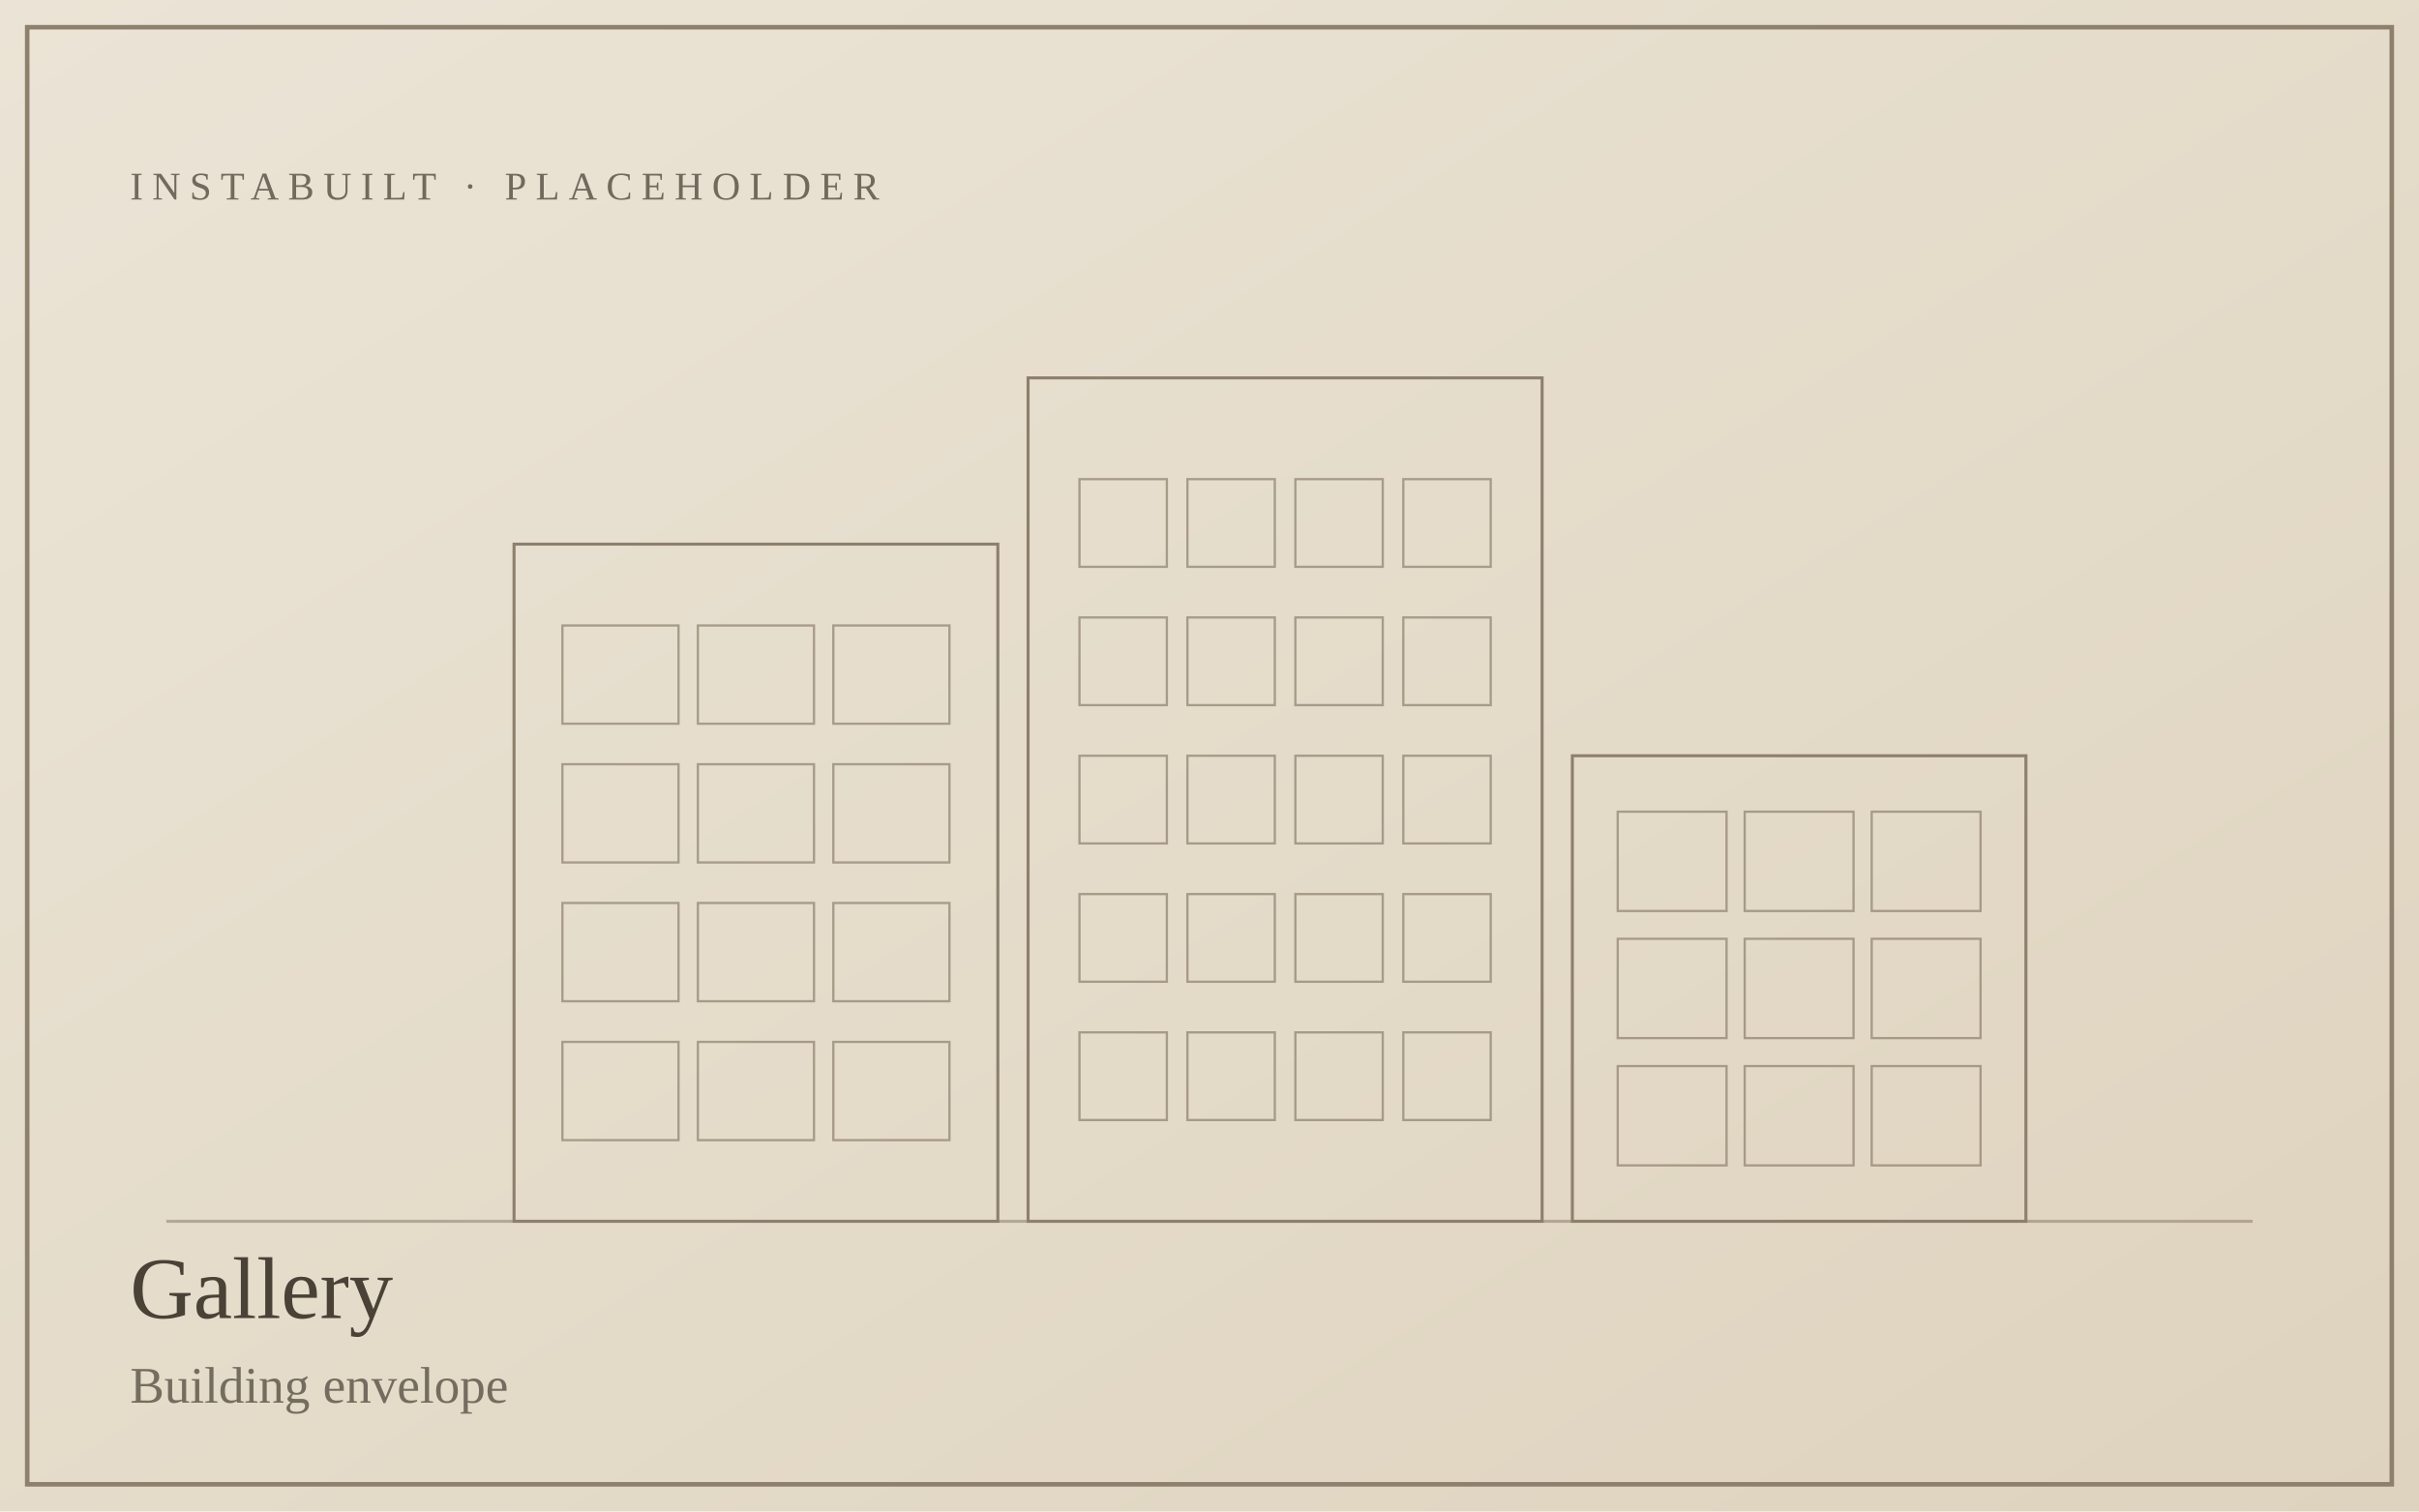
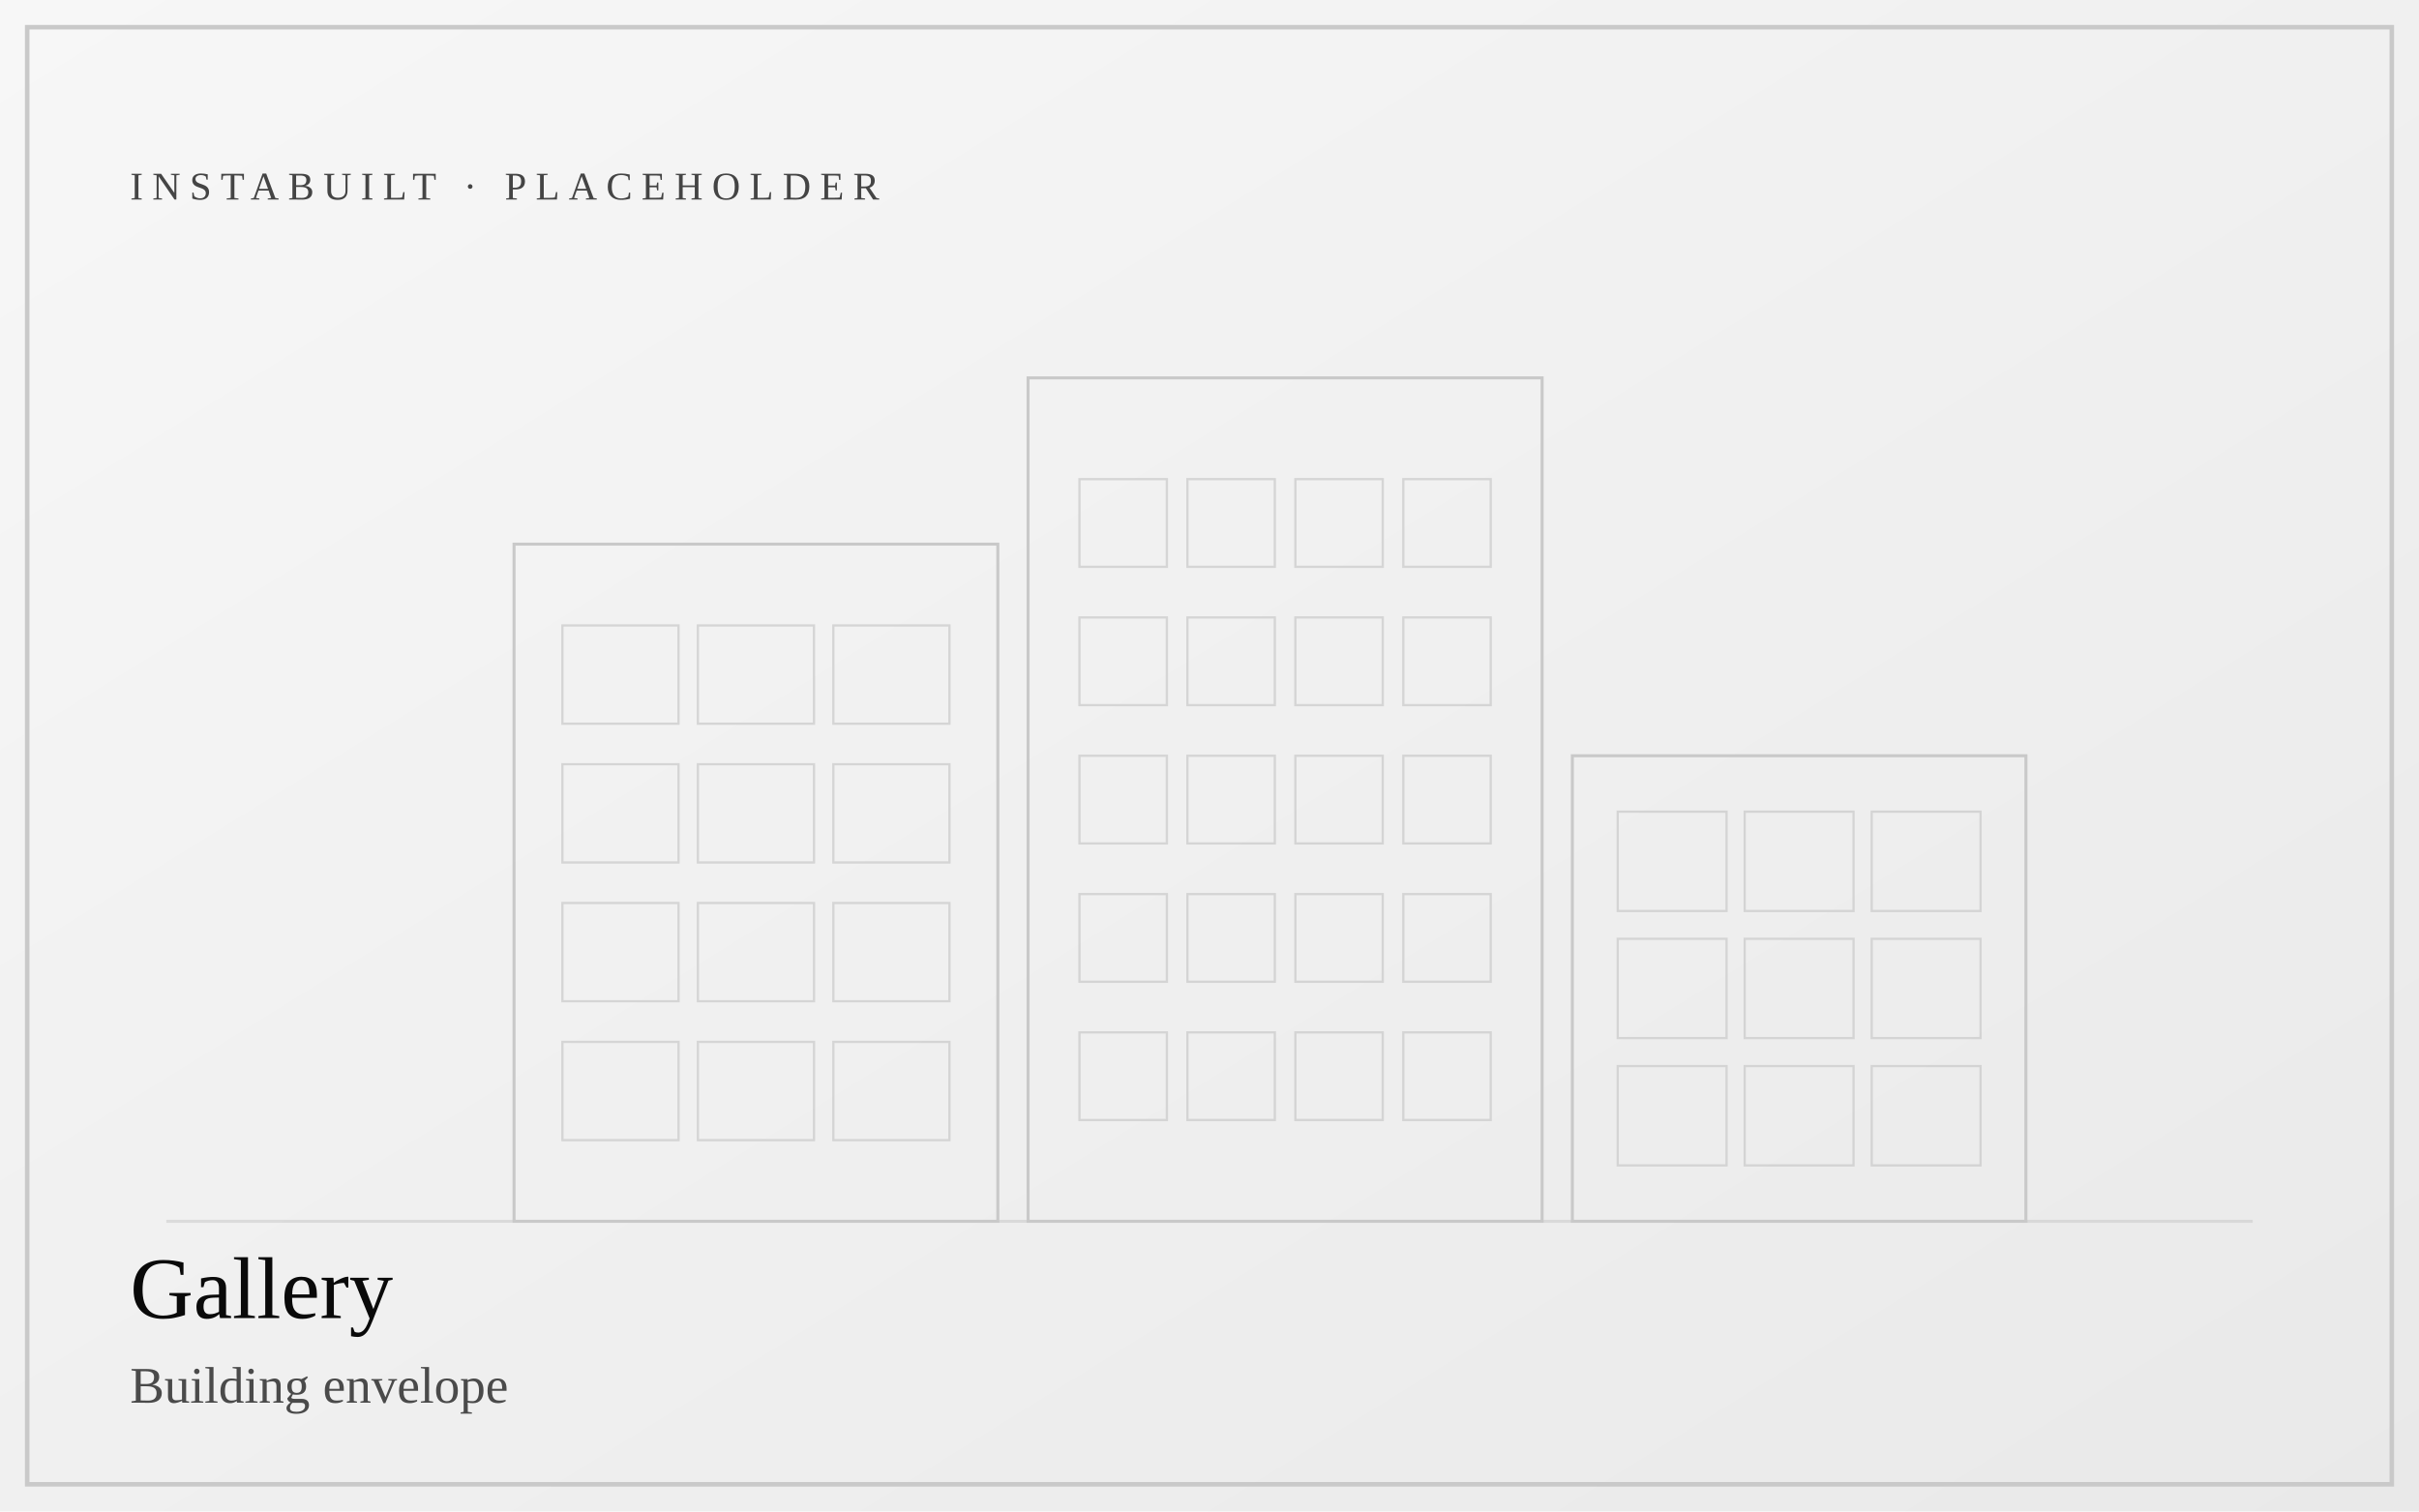
<svg xmlns="http://www.w3.org/2000/svg" width="1600" height="1000" viewBox="0 0 1600 1000" role="img" aria-label="Gallery — Building envelope">
  <defs>
    <linearGradient id="w" x1="0" y1="0" x2="1" y2="1">
-       <stop offset="0" stop-color="#EBE4D6" />
-       <stop offset="1" stop-color="#DED3BE" />
+       <stop offset="0" stop-color="#f7f7f7" />
+       <stop offset="1" stop-color="#e9e9e9" />
    </linearGradient>
  </defs>
  <rect width="1600" height="1000" fill="url(#w)" />
-   <line x1="110" y1="808" x2="1490" y2="808" stroke="#8D806C" stroke-width="2" opacity="0.55" />
-   <rect x="340" y="360" width="320" height="448" fill="none" stroke="#8D806C" stroke-width="2" />
-   <rect x="372.0" y="413.8" width="76.8" height="65.0" fill="none" stroke="#8D806C" stroke-width="1.5" opacity="0.7" />
-   <rect x="461.6" y="413.8" width="76.8" height="65.0" fill="none" stroke="#8D806C" stroke-width="1.5" opacity="0.7" />
-   <rect x="551.2" y="413.8" width="76.8" height="65.0" fill="none" stroke="#8D806C" stroke-width="1.5" opacity="0.7" />
-   <rect x="372.0" y="505.6" width="76.8" height="65.0" fill="none" stroke="#8D806C" stroke-width="1.5" opacity="0.7" />
-   <rect x="461.6" y="505.6" width="76.8" height="65.0" fill="none" stroke="#8D806C" stroke-width="1.5" opacity="0.7" />
-   <rect x="551.2" y="505.6" width="76.8" height="65.0" fill="none" stroke="#8D806C" stroke-width="1.5" opacity="0.7" />
-   <rect x="372.0" y="597.4" width="76.8" height="65.0" fill="none" stroke="#8D806C" stroke-width="1.5" opacity="0.7" />
-   <rect x="461.6" y="597.4" width="76.8" height="65.0" fill="none" stroke="#8D806C" stroke-width="1.5" opacity="0.7" />
-   <rect x="551.2" y="597.4" width="76.8" height="65.0" fill="none" stroke="#8D806C" stroke-width="1.5" opacity="0.7" />
-   <rect x="372.0" y="689.3" width="76.8" height="65.0" fill="none" stroke="#8D806C" stroke-width="1.5" opacity="0.7" />
-   <rect x="461.6" y="689.3" width="76.8" height="65.0" fill="none" stroke="#8D806C" stroke-width="1.5" opacity="0.7" />
-   <rect x="551.2" y="689.3" width="76.8" height="65.0" fill="none" stroke="#8D806C" stroke-width="1.5" opacity="0.7" />
-   <rect x="680" y="250" width="340" height="558" fill="none" stroke="#8D806C" stroke-width="2" />
-   <rect x="714.0" y="317.0" width="57.8" height="58.0" fill="none" stroke="#8D806C" stroke-width="1.5" opacity="0.7" />
-   <rect x="785.4" y="317.0" width="57.8" height="58.0" fill="none" stroke="#8D806C" stroke-width="1.5" opacity="0.7" />
-   <rect x="856.8" y="317.0" width="57.8" height="58.0" fill="none" stroke="#8D806C" stroke-width="1.5" opacity="0.7" />
-   <rect x="928.2" y="317.0" width="57.8" height="58.0" fill="none" stroke="#8D806C" stroke-width="1.5" opacity="0.7" />
-   <rect x="714.0" y="408.5" width="57.8" height="58.0" fill="none" stroke="#8D806C" stroke-width="1.5" opacity="0.7" />
-   <rect x="785.4" y="408.5" width="57.8" height="58.0" fill="none" stroke="#8D806C" stroke-width="1.5" opacity="0.7" />
-   <rect x="856.8" y="408.5" width="57.8" height="58.0" fill="none" stroke="#8D806C" stroke-width="1.5" opacity="0.7" />
-   <rect x="928.2" y="408.5" width="57.8" height="58.0" fill="none" stroke="#8D806C" stroke-width="1.5" opacity="0.7" />
-   <rect x="714.0" y="500.0" width="57.8" height="58.0" fill="none" stroke="#8D806C" stroke-width="1.5" opacity="0.7" />
-   <rect x="785.4" y="500.0" width="57.8" height="58.0" fill="none" stroke="#8D806C" stroke-width="1.5" opacity="0.7" />
-   <rect x="856.8" y="500.0" width="57.8" height="58.0" fill="none" stroke="#8D806C" stroke-width="1.5" opacity="0.7" />
-   <rect x="928.2" y="500.0" width="57.8" height="58.0" fill="none" stroke="#8D806C" stroke-width="1.5" opacity="0.7" />
-   <rect x="714.0" y="591.5" width="57.8" height="58.0" fill="none" stroke="#8D806C" stroke-width="1.5" opacity="0.7" />
-   <rect x="785.4" y="591.5" width="57.8" height="58.0" fill="none" stroke="#8D806C" stroke-width="1.5" opacity="0.7" />
-   <rect x="856.8" y="591.5" width="57.8" height="58.0" fill="none" stroke="#8D806C" stroke-width="1.5" opacity="0.7" />
-   <rect x="928.2" y="591.5" width="57.8" height="58.0" fill="none" stroke="#8D806C" stroke-width="1.5" opacity="0.7" />
-   <rect x="714.0" y="683.0" width="57.8" height="58.0" fill="none" stroke="#8D806C" stroke-width="1.5" opacity="0.7" />
-   <rect x="785.4" y="683.0" width="57.8" height="58.0" fill="none" stroke="#8D806C" stroke-width="1.5" opacity="0.7" />
-   <rect x="856.8" y="683.0" width="57.8" height="58.0" fill="none" stroke="#8D806C" stroke-width="1.5" opacity="0.7" />
-   <rect x="928.2" y="683.0" width="57.8" height="58.0" fill="none" stroke="#8D806C" stroke-width="1.5" opacity="0.7" />
-   <rect x="1040" y="500" width="300" height="308" fill="none" stroke="#8D806C" stroke-width="2" />
-   <rect x="1070.0" y="537.0" width="72.0" height="65.7" fill="none" stroke="#8D806C" stroke-width="1.5" opacity="0.7" />
-   <rect x="1154.0" y="537.0" width="72.0" height="65.7" fill="none" stroke="#8D806C" stroke-width="1.5" opacity="0.7" />
-   <rect x="1238.0" y="537.0" width="72.0" height="65.7" fill="none" stroke="#8D806C" stroke-width="1.5" opacity="0.7" />
-   <rect x="1070.0" y="621.1" width="72.0" height="65.7" fill="none" stroke="#8D806C" stroke-width="1.5" opacity="0.7" />
-   <rect x="1154.0" y="621.1" width="72.0" height="65.7" fill="none" stroke="#8D806C" stroke-width="1.5" opacity="0.7" />
-   <rect x="1238.0" y="621.1" width="72.0" height="65.7" fill="none" stroke="#8D806C" stroke-width="1.5" opacity="0.7" />
-   <rect x="1070.0" y="705.3" width="72.0" height="65.7" fill="none" stroke="#8D806C" stroke-width="1.5" opacity="0.7" />
-   <rect x="1154.0" y="705.3" width="72.0" height="65.7" fill="none" stroke="#8D806C" stroke-width="1.5" opacity="0.7" />
-   <rect x="1238.0" y="705.3" width="72.0" height="65.7" fill="none" stroke="#8D806C" stroke-width="1.5" opacity="0.7" />
-   <rect x="18" y="18" width="1564" height="964" fill="none" stroke="#8D806C" stroke-width="3" />
-   <text x="86" y="132" font-family="Georgia, 'Times New Roman', serif" font-size="26" letter-spacing="6" fill="#4A4236" opacity="0.75">INSTABUILT · PLACEHOLDER</text>
-   <text x="86" y="872" font-family="Georgia, 'Times New Roman', serif" font-size="58" fill="#4A4236">Gallery</text>
-   <text x="86" y="928" font-family="Georgia, 'Times New Roman', serif" font-size="34" fill="#4A4236" opacity="0.72">Building envelope</text>
+   <line x1="110" y1="808" x2="1490" y2="808" stroke="#c9c9c9" stroke-width="2" opacity="0.55" />
+   <rect x="340" y="360" width="320" height="448" fill="none" stroke="#c9c9c9" stroke-width="2" />
+   <rect x="372.0" y="413.8" width="76.8" height="65.0" fill="none" stroke="#c9c9c9" stroke-width="1.5" opacity="0.7" />
+   <rect x="461.6" y="413.8" width="76.8" height="65.0" fill="none" stroke="#c9c9c9" stroke-width="1.5" opacity="0.7" />
+   <rect x="551.2" y="413.8" width="76.8" height="65.0" fill="none" stroke="#c9c9c9" stroke-width="1.5" opacity="0.7" />
+   <rect x="372.0" y="505.6" width="76.8" height="65.0" fill="none" stroke="#c9c9c9" stroke-width="1.5" opacity="0.7" />
+   <rect x="461.6" y="505.6" width="76.8" height="65.0" fill="none" stroke="#c9c9c9" stroke-width="1.5" opacity="0.7" />
+   <rect x="551.2" y="505.6" width="76.8" height="65.0" fill="none" stroke="#c9c9c9" stroke-width="1.5" opacity="0.7" />
+   <rect x="372.0" y="597.4" width="76.8" height="65.0" fill="none" stroke="#c9c9c9" stroke-width="1.5" opacity="0.7" />
+   <rect x="461.6" y="597.4" width="76.8" height="65.0" fill="none" stroke="#c9c9c9" stroke-width="1.5" opacity="0.7" />
+   <rect x="551.2" y="597.4" width="76.8" height="65.0" fill="none" stroke="#c9c9c9" stroke-width="1.5" opacity="0.7" />
+   <rect x="372.0" y="689.3" width="76.8" height="65.0" fill="none" stroke="#c9c9c9" stroke-width="1.5" opacity="0.7" />
+   <rect x="461.6" y="689.3" width="76.8" height="65.0" fill="none" stroke="#c9c9c9" stroke-width="1.5" opacity="0.7" />
+   <rect x="551.2" y="689.3" width="76.8" height="65.0" fill="none" stroke="#c9c9c9" stroke-width="1.5" opacity="0.7" />
+   <rect x="680" y="250" width="340" height="558" fill="none" stroke="#c9c9c9" stroke-width="2" />
+   <rect x="714.0" y="317.0" width="57.8" height="58.0" fill="none" stroke="#c9c9c9" stroke-width="1.5" opacity="0.7" />
+   <rect x="785.4" y="317.0" width="57.8" height="58.0" fill="none" stroke="#c9c9c9" stroke-width="1.5" opacity="0.7" />
+   <rect x="856.8" y="317.0" width="57.8" height="58.0" fill="none" stroke="#c9c9c9" stroke-width="1.5" opacity="0.7" />
+   <rect x="928.2" y="317.0" width="57.8" height="58.0" fill="none" stroke="#c9c9c9" stroke-width="1.5" opacity="0.7" />
+   <rect x="714.0" y="408.5" width="57.8" height="58.0" fill="none" stroke="#c9c9c9" stroke-width="1.5" opacity="0.7" />
+   <rect x="785.4" y="408.5" width="57.8" height="58.0" fill="none" stroke="#c9c9c9" stroke-width="1.5" opacity="0.7" />
+   <rect x="856.8" y="408.5" width="57.8" height="58.0" fill="none" stroke="#c9c9c9" stroke-width="1.5" opacity="0.7" />
+   <rect x="928.2" y="408.5" width="57.8" height="58.0" fill="none" stroke="#c9c9c9" stroke-width="1.5" opacity="0.7" />
+   <rect x="714.0" y="500.0" width="57.8" height="58.0" fill="none" stroke="#c9c9c9" stroke-width="1.5" opacity="0.7" />
+   <rect x="785.4" y="500.0" width="57.8" height="58.0" fill="none" stroke="#c9c9c9" stroke-width="1.5" opacity="0.7" />
+   <rect x="856.8" y="500.0" width="57.8" height="58.0" fill="none" stroke="#c9c9c9" stroke-width="1.5" opacity="0.7" />
+   <rect x="928.2" y="500.0" width="57.8" height="58.0" fill="none" stroke="#c9c9c9" stroke-width="1.5" opacity="0.7" />
+   <rect x="714.0" y="591.5" width="57.8" height="58.0" fill="none" stroke="#c9c9c9" stroke-width="1.5" opacity="0.7" />
+   <rect x="785.4" y="591.5" width="57.8" height="58.0" fill="none" stroke="#c9c9c9" stroke-width="1.5" opacity="0.7" />
+   <rect x="856.8" y="591.5" width="57.8" height="58.0" fill="none" stroke="#c9c9c9" stroke-width="1.5" opacity="0.7" />
+   <rect x="928.2" y="591.5" width="57.8" height="58.0" fill="none" stroke="#c9c9c9" stroke-width="1.5" opacity="0.7" />
+   <rect x="714.0" y="683.0" width="57.8" height="58.0" fill="none" stroke="#c9c9c9" stroke-width="1.5" opacity="0.7" />
+   <rect x="785.4" y="683.0" width="57.8" height="58.0" fill="none" stroke="#c9c9c9" stroke-width="1.5" opacity="0.7" />
+   <rect x="856.8" y="683.0" width="57.8" height="58.0" fill="none" stroke="#c9c9c9" stroke-width="1.5" opacity="0.7" />
+   <rect x="928.2" y="683.0" width="57.8" height="58.0" fill="none" stroke="#c9c9c9" stroke-width="1.5" opacity="0.7" />
+   <rect x="1040" y="500" width="300" height="308" fill="none" stroke="#c9c9c9" stroke-width="2" />
+   <rect x="1070.0" y="537.0" width="72.0" height="65.7" fill="none" stroke="#c9c9c9" stroke-width="1.5" opacity="0.7" />
+   <rect x="1154.0" y="537.0" width="72.0" height="65.7" fill="none" stroke="#c9c9c9" stroke-width="1.5" opacity="0.7" />
+   <rect x="1238.0" y="537.0" width="72.0" height="65.7" fill="none" stroke="#c9c9c9" stroke-width="1.5" opacity="0.7" />
+   <rect x="1070.0" y="621.1" width="72.0" height="65.7" fill="none" stroke="#c9c9c9" stroke-width="1.5" opacity="0.7" />
+   <rect x="1154.0" y="621.1" width="72.0" height="65.7" fill="none" stroke="#c9c9c9" stroke-width="1.5" opacity="0.7" />
+   <rect x="1238.0" y="621.1" width="72.0" height="65.7" fill="none" stroke="#c9c9c9" stroke-width="1.5" opacity="0.7" />
+   <rect x="1070.0" y="705.3" width="72.0" height="65.7" fill="none" stroke="#c9c9c9" stroke-width="1.5" opacity="0.7" />
+   <rect x="1154.0" y="705.3" width="72.0" height="65.7" fill="none" stroke="#c9c9c9" stroke-width="1.5" opacity="0.7" />
+   <rect x="1238.0" y="705.3" width="72.0" height="65.7" fill="none" stroke="#c9c9c9" stroke-width="1.5" opacity="0.7" />
+   <rect x="18" y="18" width="1564" height="964" fill="none" stroke="#c9c9c9" stroke-width="3" />
+   <text x="86" y="132" font-family="Georgia, 'Times New Roman', serif" font-size="26" letter-spacing="6" fill="#0a0a0a" opacity="0.75">INSTABUILT · PLACEHOLDER</text>
+   <text x="86" y="872" font-family="Georgia, 'Times New Roman', serif" font-size="58" fill="#0a0a0a">Gallery</text>
+   <text x="86" y="928" font-family="Georgia, 'Times New Roman', serif" font-size="34" fill="#0a0a0a" opacity="0.72">Building envelope</text>
</svg>
